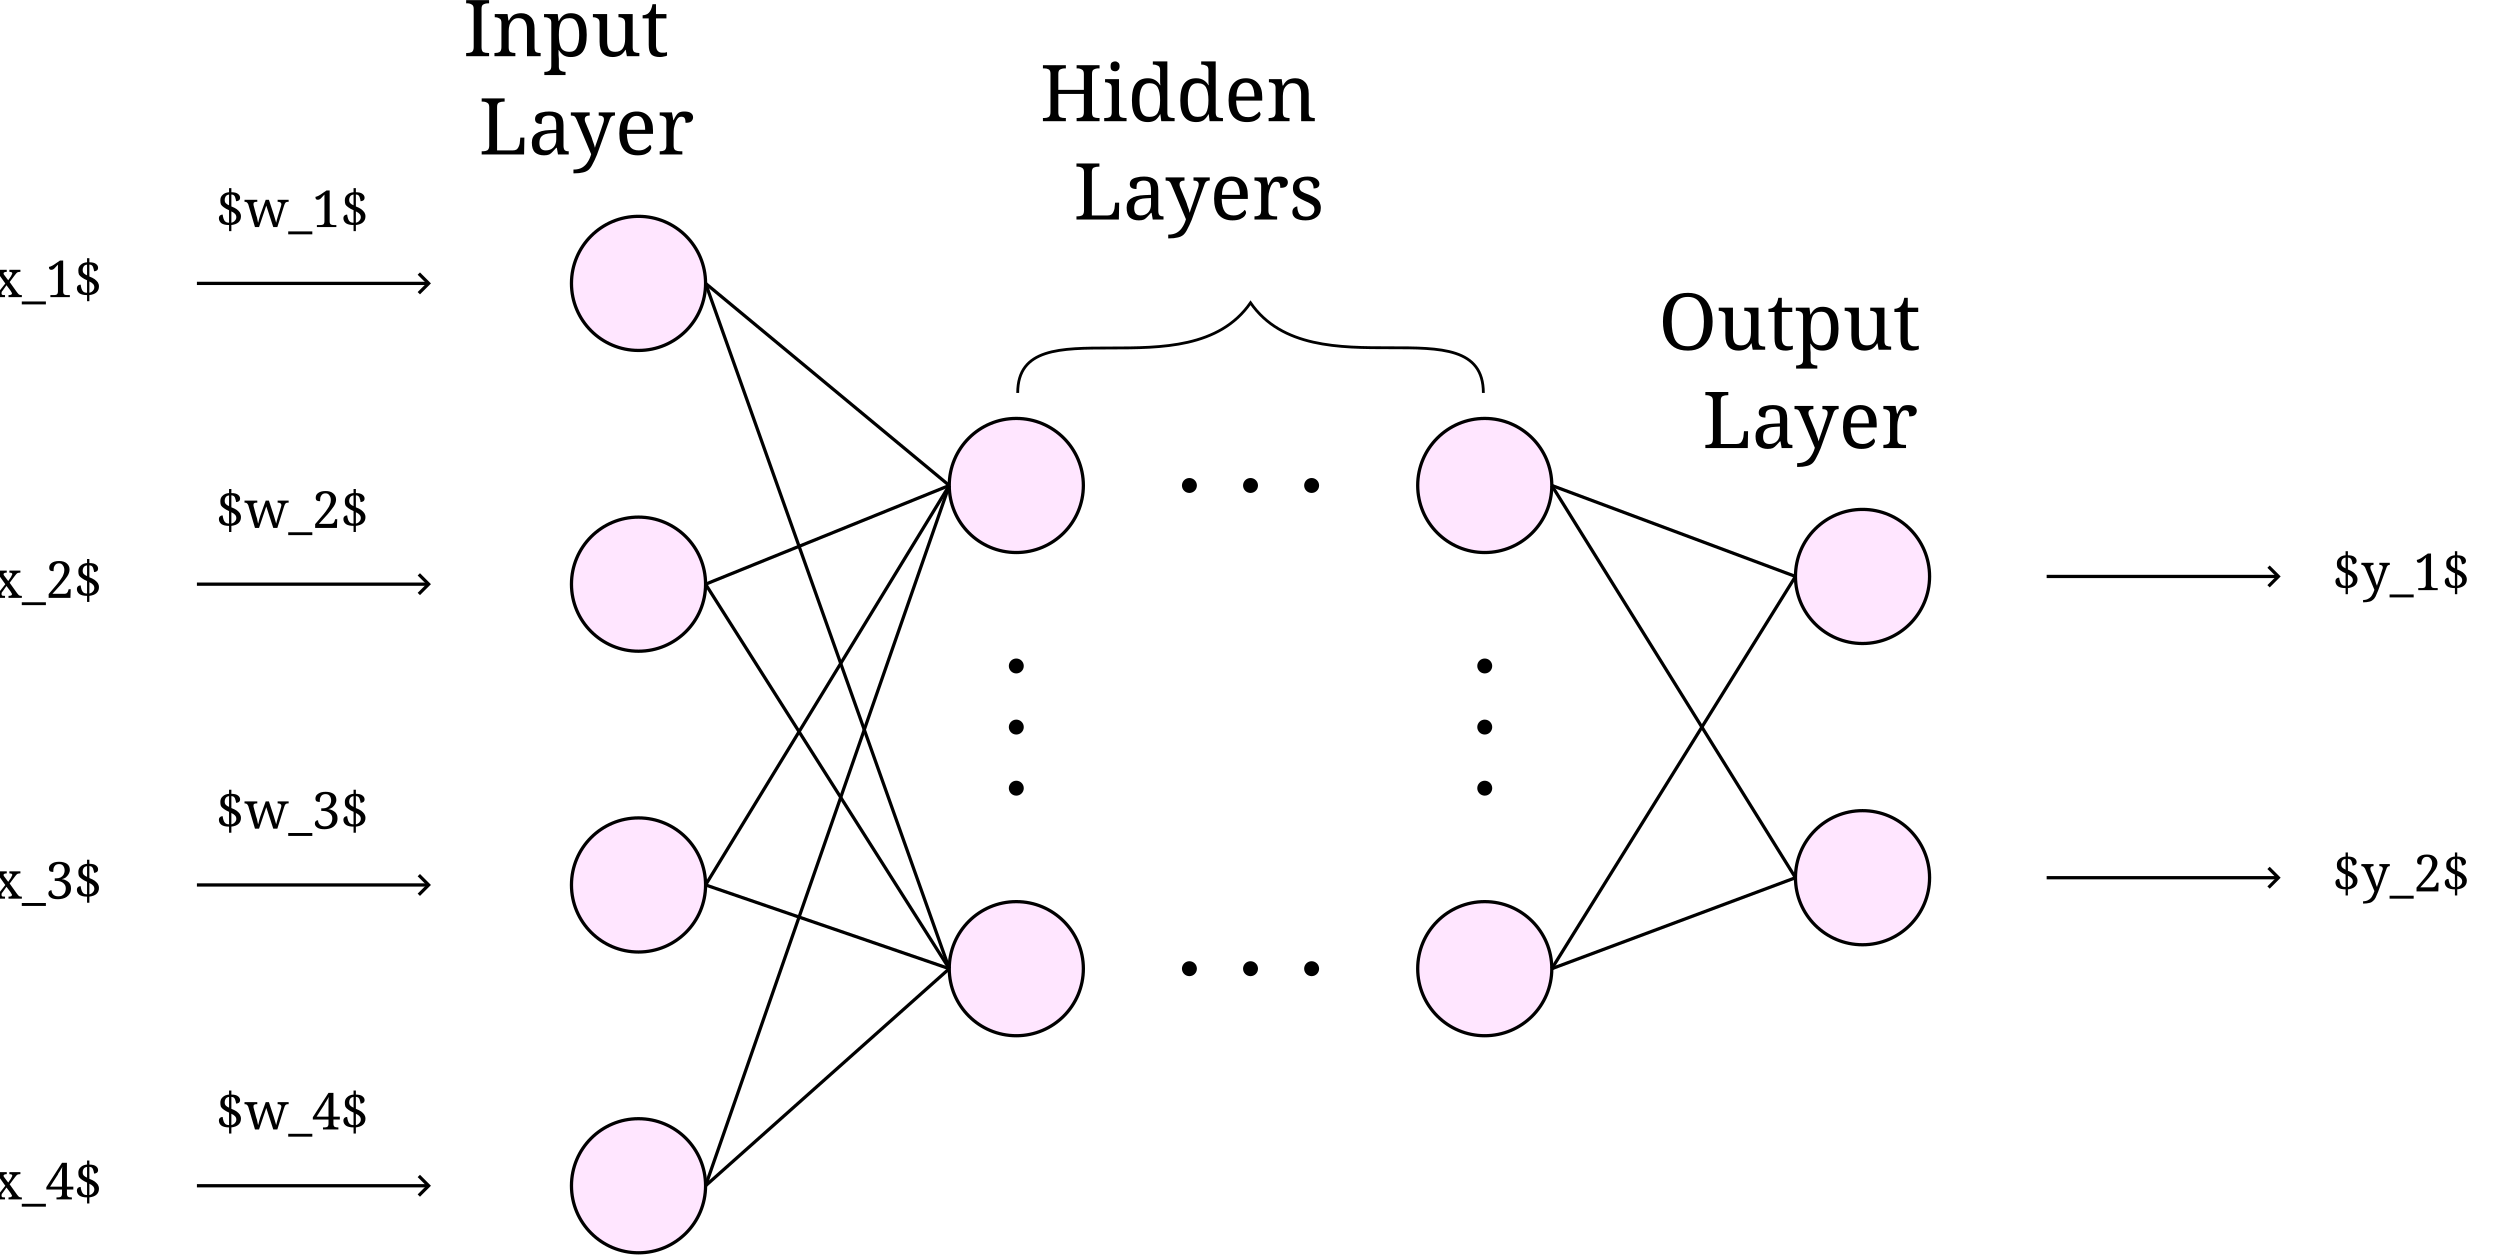
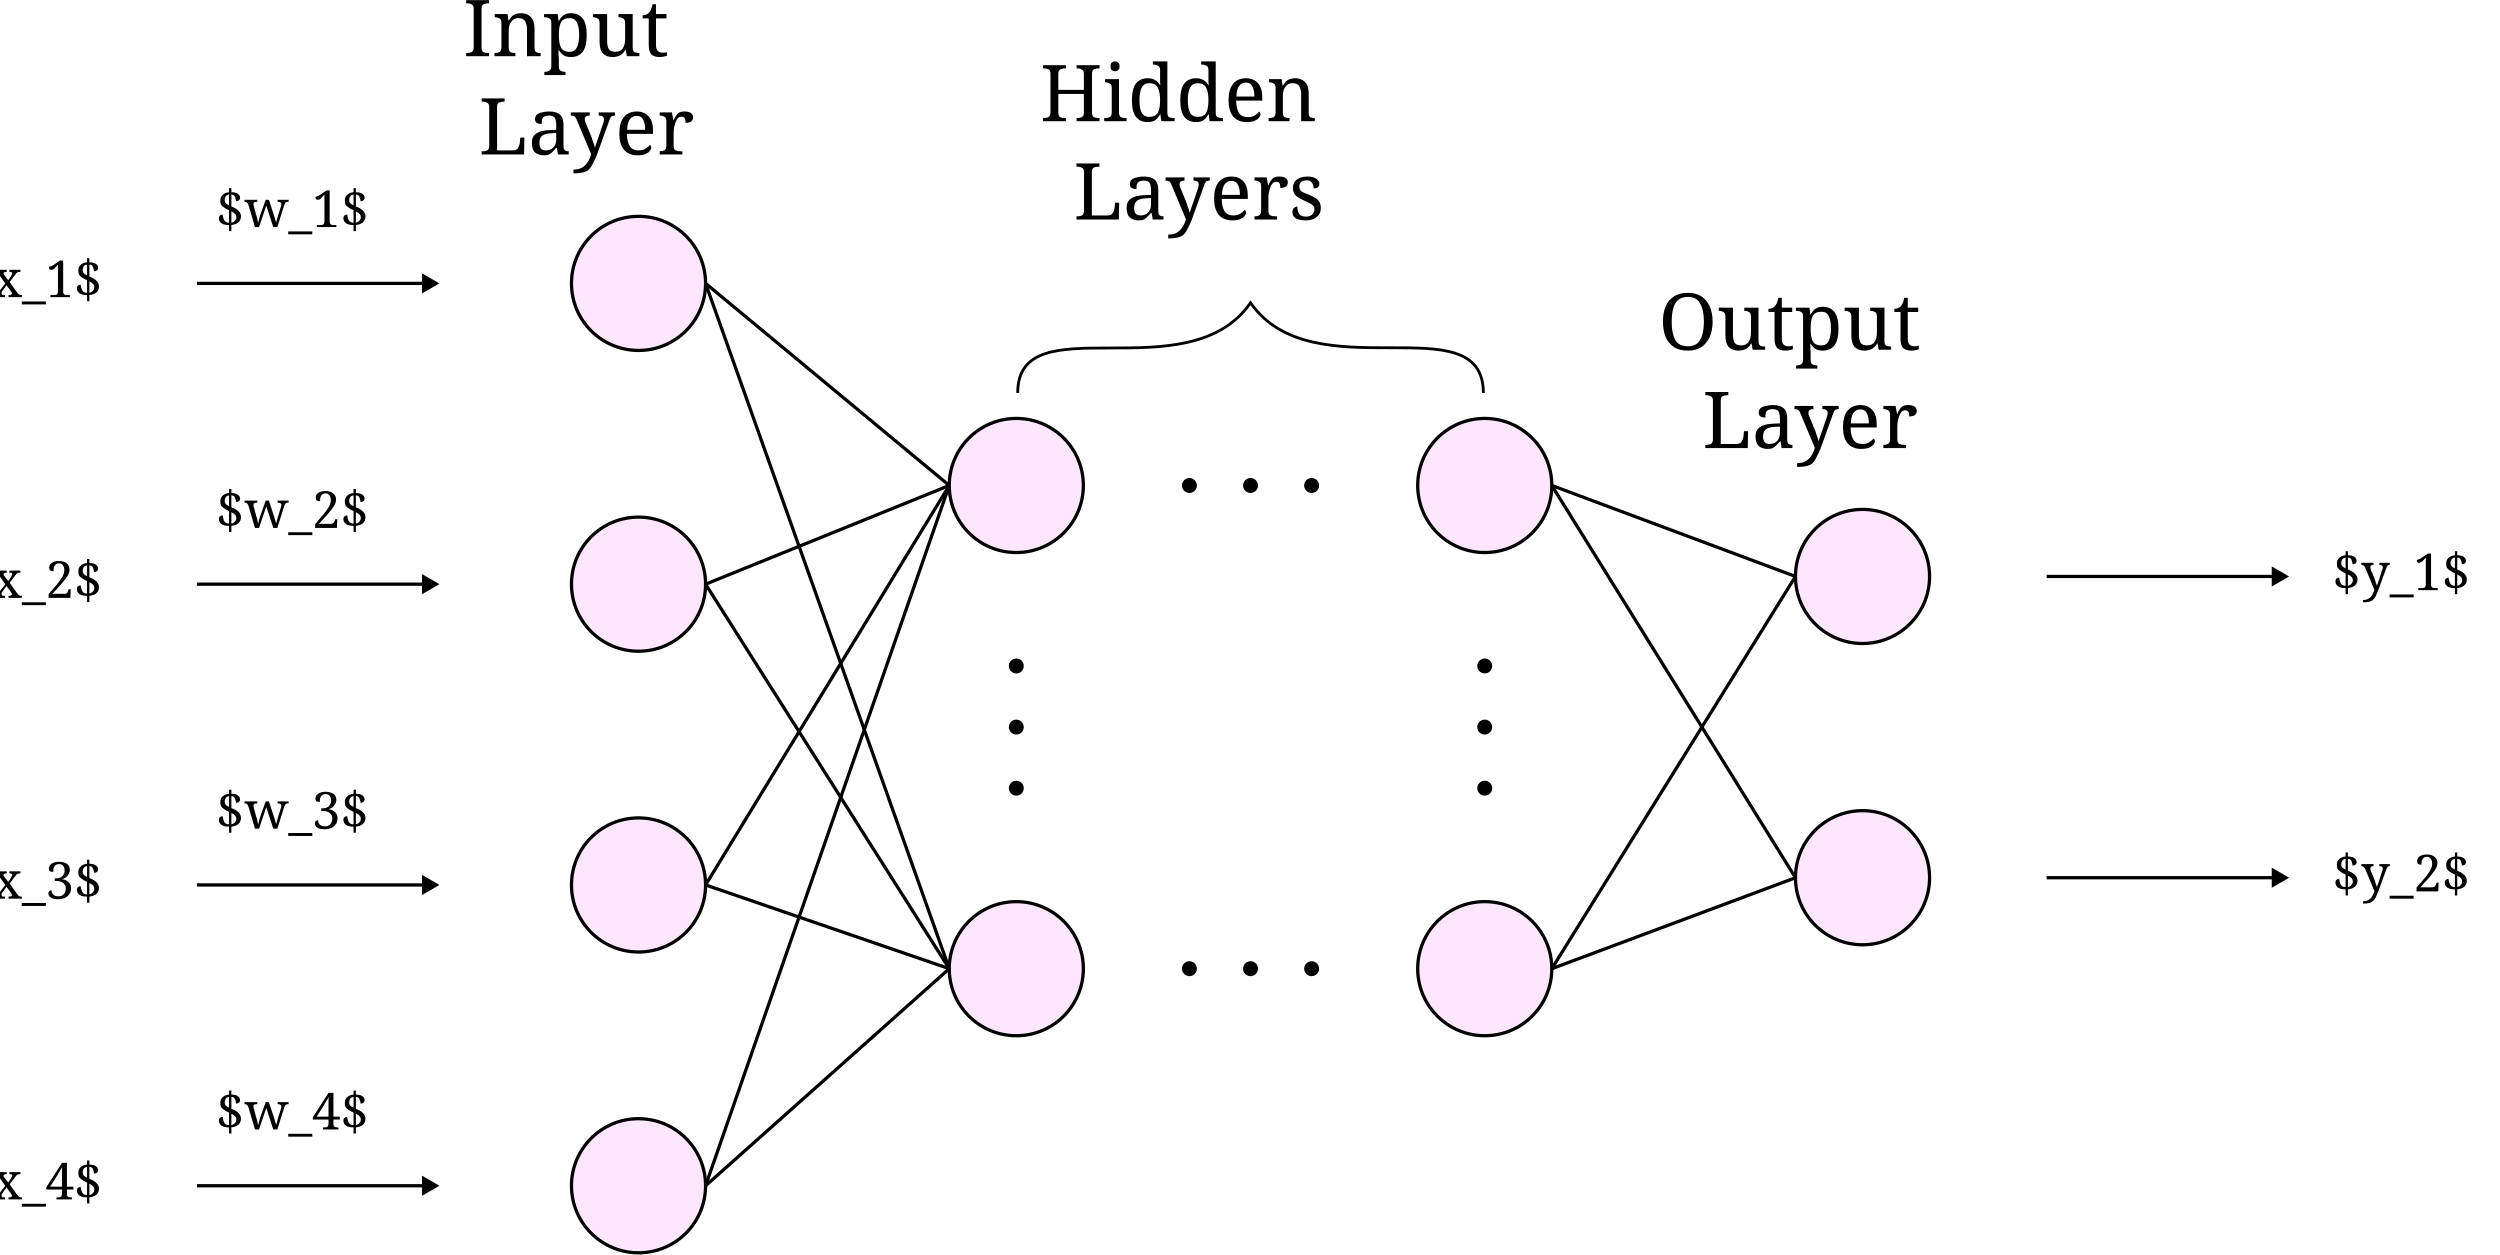
<svg xmlns="http://www.w3.org/2000/svg" width="134.52mm" height="67.499mm" viewBox="0 0 134.52 67.499" version="1.1" id="svg1">
  <defs id="defs1">
-     <marker style="overflow:visible" id="Arrow1" refX="0" refY="0" orient="auto-start-reverse" markerWidth="4.061" markerHeight="6.707" viewBox="0 0 4.061 6.707" preserveAspectRatio="xMidYMid">
-       <path style="fill:none;stroke:context-stroke;stroke-width:1;stroke-linecap:butt" d="M 3,-3 0,0 3,3" id="path5057" transform="rotate(180,0.125,0)" />
+     <marker style="overflow:visible" id="Triangle" refX="0" refY="0" orient="auto-start-reverse" markerWidth="1" markerHeight="1" viewBox="0 0 1 1" preserveAspectRatio="xMidYMid">
+       <path transform="scale(0.5)" style="fill:context-stroke;fill-rule:evenodd;stroke:context-stroke;stroke-width:1pt" d="M 5.77,0 -2.88,5 V -5 Z" id="path135" />
    </marker>
  </defs>
  <g id="layer1" transform="translate(-34.71043,-39.77411)">
    <circle style="fill:#ff00ff;fill-opacity:0.1;stroke:#000000;stroke-width:0.176;stroke-dasharray:none;paint-order:normal" id="path2-5" cx="134.929" cy="70.792" r="3.608" />
-     <path style="fill:#f2f2f2;stroke:#000000;stroke-width:0.176;stroke-dasharray:none;marker-end:url(#Arrow1);paint-order:normal" d="m 144.837,70.792 h 12.423" id="path3-6" />
+     <path style="fill:#f2f2f2;stroke:#000000;stroke-width:0.176;stroke-dasharray:none;marker-end:url(#Triangle);paint-order:normal" d="m 144.837,70.792 h 12.423" id="path3-6" />
    <text xml:space="preserve" style="font-size:2.747px;font-family:Serif;-inkscape-font-specification:Serif;text-align:center;text-anchor:middle;fill:#000000;stroke:none;stroke-width:0.176;stroke-dasharray:none;paint-order:normal" x="165.713" y="71.528" id="text3-2">
      <tspan id="tspan3-9" style="fill:#000000;stroke:none;stroke-width:0.176;stroke-dasharray:none" x="165.713" y="71.528">$y_1$</tspan>
    </text>
    <circle style="fill:#ff00ff;fill-opacity:0.1;stroke:#000000;stroke-width:0.176;stroke-dasharray:none;paint-order:normal" id="circle10" cx="134.929" cy="87.002" r="3.608" />
-     <path style="fill:#f2f2f2;stroke:#000000;stroke-width:0.176;stroke-dasharray:none;marker-end:url(#Arrow1);paint-order:normal" d="m 144.837,87.002 h 12.423" id="path10" />
+     <path style="fill:#f2f2f2;stroke:#000000;stroke-width:0.176;stroke-dasharray:none;marker-end:url(#Triangle);paint-order:normal" d="m 144.837,87.002 h 12.423" id="path10" />
    <text xml:space="preserve" style="font-size:2.747px;font-family:Serif;-inkscape-font-specification:Serif;text-align:center;text-anchor:middle;fill:#000000;stroke:none;stroke-width:0.176;stroke-dasharray:none;paint-order:normal" x="165.713" y="87.738" id="text10">
      <tspan id="tspan10" style="fill:#000000;stroke:none;stroke-width:0.176;stroke-dasharray:none" x="165.713" y="87.738">$y_2$</tspan>
    </text>
    <circle style="fill:#ff00ff;fill-opacity:0.1;stroke:#000000;stroke-width:0.176;stroke-dasharray:none;paint-order:normal" id="circle12" cx="-89.396" cy="-65.897" r="3.608" transform="scale(-1)" />
    <g id="g18" transform="translate(-7.484562,28.62878)">
      <circle style="fill:#000000;stroke:none;stroke-width:0.02;stroke-dasharray:none;paint-order:normal" id="circle13" cx="-96.88" cy="-46.98" transform="scale(-1)" r="0.402" />
      <circle style="fill:#000000;stroke:none;stroke-width:0.02;stroke-dasharray:none;paint-order:normal" id="circle14" cx="-96.88" cy="-50.268" transform="scale(-1)" r="0.402" />
      <circle style="fill:#000000;stroke:none;stroke-width:0.02;stroke-dasharray:none;paint-order:normal" id="circle15" cx="-96.88" cy="-53.556" transform="scale(-1)" r="0.402" />
    </g>
    <circle style="fill:#ff00ff;fill-opacity:0.1;stroke:#000000;stroke-width:0.176;stroke-dasharray:none;paint-order:normal" id="circle16" cx="-114.602" cy="-65.897" r="3.608" transform="scale(-1)" />
    <circle style="fill:#ff00ff;fill-opacity:0.1;stroke:#000000;stroke-width:0.176;stroke-dasharray:none;paint-order:normal" id="circle17" cx="-114.602" cy="-91.897" r="3.608" transform="scale(-1)" />
    <circle style="fill:#ff00ff;fill-opacity:0.1;stroke:#000000;stroke-width:0.176;stroke-dasharray:none;paint-order:normal" id="circle18" cx="-89.396" cy="-91.897" r="3.608" transform="scale(-1)" />
    <g id="g21" transform="translate(17.72136,28.62878)">
      <circle style="fill:#000000;stroke:none;stroke-width:0.02;stroke-dasharray:none;paint-order:normal" id="circle19" cx="-96.88" cy="-46.98" transform="scale(-1)" r="0.402" />
      <circle style="fill:#000000;stroke:none;stroke-width:0.02;stroke-dasharray:none;paint-order:normal" id="circle20" cx="-96.88" cy="-50.268" transform="scale(-1)" r="0.402" />
      <circle style="fill:#000000;stroke:none;stroke-width:0.02;stroke-dasharray:none;paint-order:normal" id="circle21" cx="-96.88" cy="-53.556" transform="scale(-1)" r="0.402" />
    </g>
    <g id="g24" transform="rotate(-90,107.2537,55.52328)">
      <circle style="fill:#000000;stroke:none;stroke-width:0.02;stroke-dasharray:none;paint-order:normal" id="circle22" cx="-96.88" cy="-46.98" transform="scale(-1)" r="0.402" />
      <circle style="fill:#000000;stroke:none;stroke-width:0.02;stroke-dasharray:none;paint-order:normal" id="circle23" cx="-96.88" cy="-50.268" transform="scale(-1)" r="0.402" />
      <circle style="fill:#000000;stroke:none;stroke-width:0.02;stroke-dasharray:none;paint-order:normal" id="circle24" cx="-96.88" cy="-53.556" transform="scale(-1)" r="0.402" />
    </g>
    <g id="g27" transform="rotate(-90,120.2538,68.52339)">
      <circle style="fill:#000000;stroke:none;stroke-width:0.02;stroke-dasharray:none;paint-order:normal" id="circle25" cx="-96.88" cy="-46.98" transform="scale(-1)" r="0.402" />
      <circle style="fill:#000000;stroke:none;stroke-width:0.02;stroke-dasharray:none;paint-order:normal" id="circle26" cx="-96.88" cy="-50.268" transform="scale(-1)" r="0.402" />
      <circle style="fill:#000000;stroke:none;stroke-width:0.02;stroke-dasharray:none;paint-order:normal" id="circle27" cx="-96.88" cy="-53.556" transform="scale(-1)" r="0.402" />
    </g>
    <circle style="fill:#ff00ff;fill-opacity:0.1;stroke:#000000;stroke-width:0.176;stroke-dasharray:none;paint-order:normal" id="circle3" cx="-69.068" cy="-55.023" r="3.608" transform="scale(-1)" />
-     <path style="fill:#f2f2f2;stroke:#000000;stroke-width:0.176;stroke-dasharray:none;marker-end:url(#Arrow1);paint-order:normal" d="M 45.306,55.023 H 57.73" id="path3" />
+     <path style="fill:#f2f2f2;stroke:#000000;stroke-width:0.176;stroke-dasharray:none;marker-end:url(#Triangle);paint-order:normal" d="M 45.306,55.023 H 57.73" id="path3" />
    <text xml:space="preserve" style="font-size:2.747px;font-family:Serif;-inkscape-font-specification:Serif;text-align:center;text-anchor:middle;fill:#000000;stroke:none;stroke-width:0.176;stroke-dasharray:none;paint-order:normal" x="38.284" y="55.759" id="text3">
      <tspan id="tspan3" style="fill:#000000;stroke:none;stroke-width:0.176;stroke-dasharray:none" x="38.284" y="55.759">$x_1$</tspan>
    </text>
    <text xml:space="preserve" style="font-size:2.747px;font-family:Serif;-inkscape-font-specification:Serif;text-align:center;text-anchor:middle;fill:#000000;stroke:none;stroke-width:0.176;stroke-dasharray:none;paint-order:normal" x="52.233" y="51.993" id="text4">
      <tspan id="tspan4" style="fill:#000000;stroke:none;stroke-width:0.176;stroke-dasharray:none" x="52.233" y="51.993">$w_1$</tspan>
    </text>
    <circle style="fill:#ff00ff;fill-opacity:0.1;stroke:#000000;stroke-width:0.176;stroke-dasharray:none;paint-order:normal" id="circle4" cx="-69.068" cy="-71.207" r="3.608" transform="scale(-1)" />
-     <path style="fill:#f2f2f2;stroke:#000000;stroke-width:0.176;stroke-dasharray:none;marker-end:url(#Arrow1);paint-order:normal" d="M 45.306,71.207 H 57.73" id="path4" />
+     <path style="fill:#f2f2f2;stroke:#000000;stroke-width:0.176;stroke-dasharray:none;marker-end:url(#Triangle);paint-order:normal" d="M 45.306,71.207 H 57.73" id="path4" />
    <text xml:space="preserve" style="font-size:2.747px;font-family:Serif;-inkscape-font-specification:Serif;text-align:center;text-anchor:middle;fill:#000000;stroke:none;stroke-width:0.176;stroke-dasharray:none;paint-order:normal" x="38.284" y="71.944" id="text5">
      <tspan id="tspan5" style="fill:#000000;stroke:none;stroke-width:0.176;stroke-dasharray:none" x="38.284" y="71.944">$x_2$</tspan>
    </text>
    <text xml:space="preserve" style="font-size:2.747px;font-family:Serif;-inkscape-font-specification:Serif;text-align:center;text-anchor:middle;fill:#000000;stroke:none;stroke-width:0.176;stroke-dasharray:none;paint-order:normal" x="52.233" y="68.177" id="text6">
      <tspan id="tspan6" style="fill:#000000;stroke:none;stroke-width:0.176;stroke-dasharray:none" x="52.233" y="68.177">$w_2$</tspan>
    </text>
    <circle style="fill:#ff00ff;fill-opacity:0.1;stroke:#000000;stroke-width:0.176;stroke-dasharray:none;paint-order:normal" id="circle6" cx="-69.068" cy="-87.392" r="3.608" transform="scale(-1)" />
-     <path style="fill:#f2f2f2;stroke:#000000;stroke-width:0.176;stroke-dasharray:none;marker-end:url(#Arrow1);paint-order:normal" d="M 45.306,87.392 H 57.73" id="path6" />
+     <path style="fill:#f2f2f2;stroke:#000000;stroke-width:0.176;stroke-dasharray:none;marker-end:url(#Triangle);paint-order:normal" d="M 45.306,87.392 H 57.73" id="path6" />
    <text xml:space="preserve" style="font-size:2.747px;font-family:Serif;-inkscape-font-specification:Serif;text-align:center;text-anchor:middle;fill:#000000;stroke:none;stroke-width:0.176;stroke-dasharray:none;paint-order:normal" x="38.284" y="88.128" id="text7">
      <tspan id="tspan7" style="fill:#000000;stroke:none;stroke-width:0.176;stroke-dasharray:none" x="38.284" y="88.128">$x_3$</tspan>
    </text>
    <text xml:space="preserve" style="font-size:2.747px;font-family:Serif;-inkscape-font-specification:Serif;text-align:center;text-anchor:middle;fill:#000000;stroke:none;stroke-width:0.176;stroke-dasharray:none;paint-order:normal" x="52.233" y="84.362" id="text8">
      <tspan id="tspan8" style="fill:#000000;stroke:none;stroke-width:0.176;stroke-dasharray:none" x="52.233" y="84.362">$w_3$</tspan>
    </text>
    <circle style="fill:#ff00ff;fill-opacity:0.1;stroke:#000000;stroke-width:0.176;stroke-dasharray:none;paint-order:normal" id="circle28" cx="-69.068" cy="-103.577" r="3.608" transform="scale(-1)" />
-     <path style="fill:#f2f2f2;stroke:#000000;stroke-width:0.176;stroke-dasharray:none;marker-end:url(#Arrow1);paint-order:normal" d="M 45.306,103.577 H 57.73" id="path28" />
+     <path style="fill:#f2f2f2;stroke:#000000;stroke-width:0.176;stroke-dasharray:none;marker-end:url(#Triangle);paint-order:normal" d="M 45.306,103.577 H 57.73" id="path28" />
    <text xml:space="preserve" style="font-size:2.747px;font-family:Serif;-inkscape-font-specification:Serif;text-align:center;text-anchor:middle;fill:#000000;stroke:none;stroke-width:0.176;stroke-dasharray:none;paint-order:normal" x="38.284" y="104.313" id="text28">
      <tspan id="tspan28" style="fill:#000000;stroke:none;stroke-width:0.176;stroke-dasharray:none" x="38.284" y="104.313">$x_4$</tspan>
    </text>
    <text xml:space="preserve" style="font-size:2.747px;font-family:Serif;-inkscape-font-specification:Serif;text-align:center;text-anchor:middle;fill:#000000;stroke:none;stroke-width:0.176;stroke-dasharray:none;paint-order:normal" x="52.233" y="100.547" id="text29">
      <tspan id="tspan29" style="fill:#000000;stroke:none;stroke-width:0.176;stroke-dasharray:none" x="52.233" y="100.547">$w_4$</tspan>
    </text>
    <path style="fill:none;stroke:#000000;stroke-width:0.176;stroke-dasharray:none;paint-order:normal" d="M 72.676,55.023 85.788,65.897" id="path32" />
    <path style="fill:none;stroke:#000000;stroke-width:0.176;stroke-dasharray:none;paint-order:normal" d="M 72.676,71.207 85.788,65.897" id="path33" />
    <path style="fill:none;stroke:#000000;stroke-width:0.176;stroke-dasharray:none;paint-order:normal" d="M 72.676,87.392 85.788,65.897" id="path34" />
    <path style="fill:none;stroke:#000000;stroke-width:0.176;stroke-dasharray:none;paint-order:normal" d="M 72.676,103.577 85.788,65.897" id="path35" />
    <path style="fill:none;stroke:#000000;stroke-width:0.176;stroke-dasharray:none;paint-order:normal" d="M 72.676,55.023 85.788,91.897" id="path36" />
    <path style="fill:none;stroke:#000000;stroke-width:0.176;stroke-dasharray:none;paint-order:normal" d="M 72.676,71.207 85.788,91.897" id="path37" />
    <path style="fill:none;stroke:#000000;stroke-width:0.176;stroke-dasharray:none;paint-order:normal" d="M 72.676,87.392 85.788,91.897" id="path38" />
    <path style="fill:none;stroke:#000000;stroke-width:0.176;stroke-dasharray:none;paint-order:normal" d="M 72.676,103.577 85.788,91.897" id="path39" />
    <path style="fill:none;stroke:#000000;stroke-width:0.176;stroke-dasharray:none;paint-order:normal" d="M 118.209,65.897 131.321,70.792" id="path40" />
    <path style="fill:none;stroke:#000000;stroke-width:0.176;stroke-dasharray:none;paint-order:normal" d="M 131.321,87.002 118.209,65.897" id="path41" />
    <path style="fill:none;stroke:#000000;stroke-width:0.176;stroke-dasharray:none;paint-order:normal" d="M 118.209,91.897 131.321,70.792" id="path42" />
    <path style="fill:none;stroke:#000000;stroke-width:0.176;stroke-dasharray:none;paint-order:normal" d="M 131.321,87.002 118.209,91.897" id="path43" />
    <text xml:space="preserve" style="font-size:4.233px;font-family:Serif;-inkscape-font-specification:Serif;text-align:center;text-anchor:middle;fill:none;stroke:#000000;stroke-width:0.176;stroke-dasharray:none;paint-order:normal" x="69.019" y="42.797" id="text43">
      <tspan id="tspan43" style="fill:#000000;stroke:none;stroke-width:0.176" x="69.019" y="42.797">Input</tspan>
      <tspan style="fill:#000000;stroke:none;stroke-width:0.176" x="69.019" y="48.088" id="tspan44">Layer</tspan>
    </text>
    <text xml:space="preserve" style="font-size:4.233px;font-family:Serif;-inkscape-font-specification:Serif;text-align:center;text-anchor:middle;fill:none;stroke:#000000;stroke-width:0.176;stroke-dasharray:none;paint-order:normal" x="101.977" y="46.297" id="text46">
      <tspan style="fill:#000000;stroke:none;stroke-width:0.176" x="101.977" y="46.297" id="tspan46">Hidden</tspan>
      <tspan style="fill:#000000;stroke:none;stroke-width:0.176" x="101.977" y="51.588" id="tspan47">Layers</tspan>
    </text>
    <text xml:space="preserve" style="font-size:4.233px;font-family:Serif;-inkscape-font-specification:Serif;text-align:center;text-anchor:middle;fill:none;stroke:#000000;stroke-width:0.176;stroke-dasharray:none;paint-order:normal" x="134.86" y="58.59" id="text49">
      <tspan style="fill:#000000;stroke:none;stroke-width:0.176" x="134.86" y="58.59" id="tspan49">Output</tspan>
      <tspan style="fill:#000000;stroke:none;stroke-width:0.176" x="134.86" y="63.881" id="tspan50">Layer</tspan>
    </text>
    <path style="fill:none;fill-opacity:1;fill-rule:evenodd;stroke:#000000;stroke-width:0.152;stroke-dasharray:none;paint-order:markers fill stroke;stop-color:#000000" d="m 114.527,60.916 c 0,-4.853 -9.178,-0.009 -12.528,-4.849 -3.357,4.848 -12.528,0.021 -12.528,4.849" id="path11494" />
  </g>
</svg>
